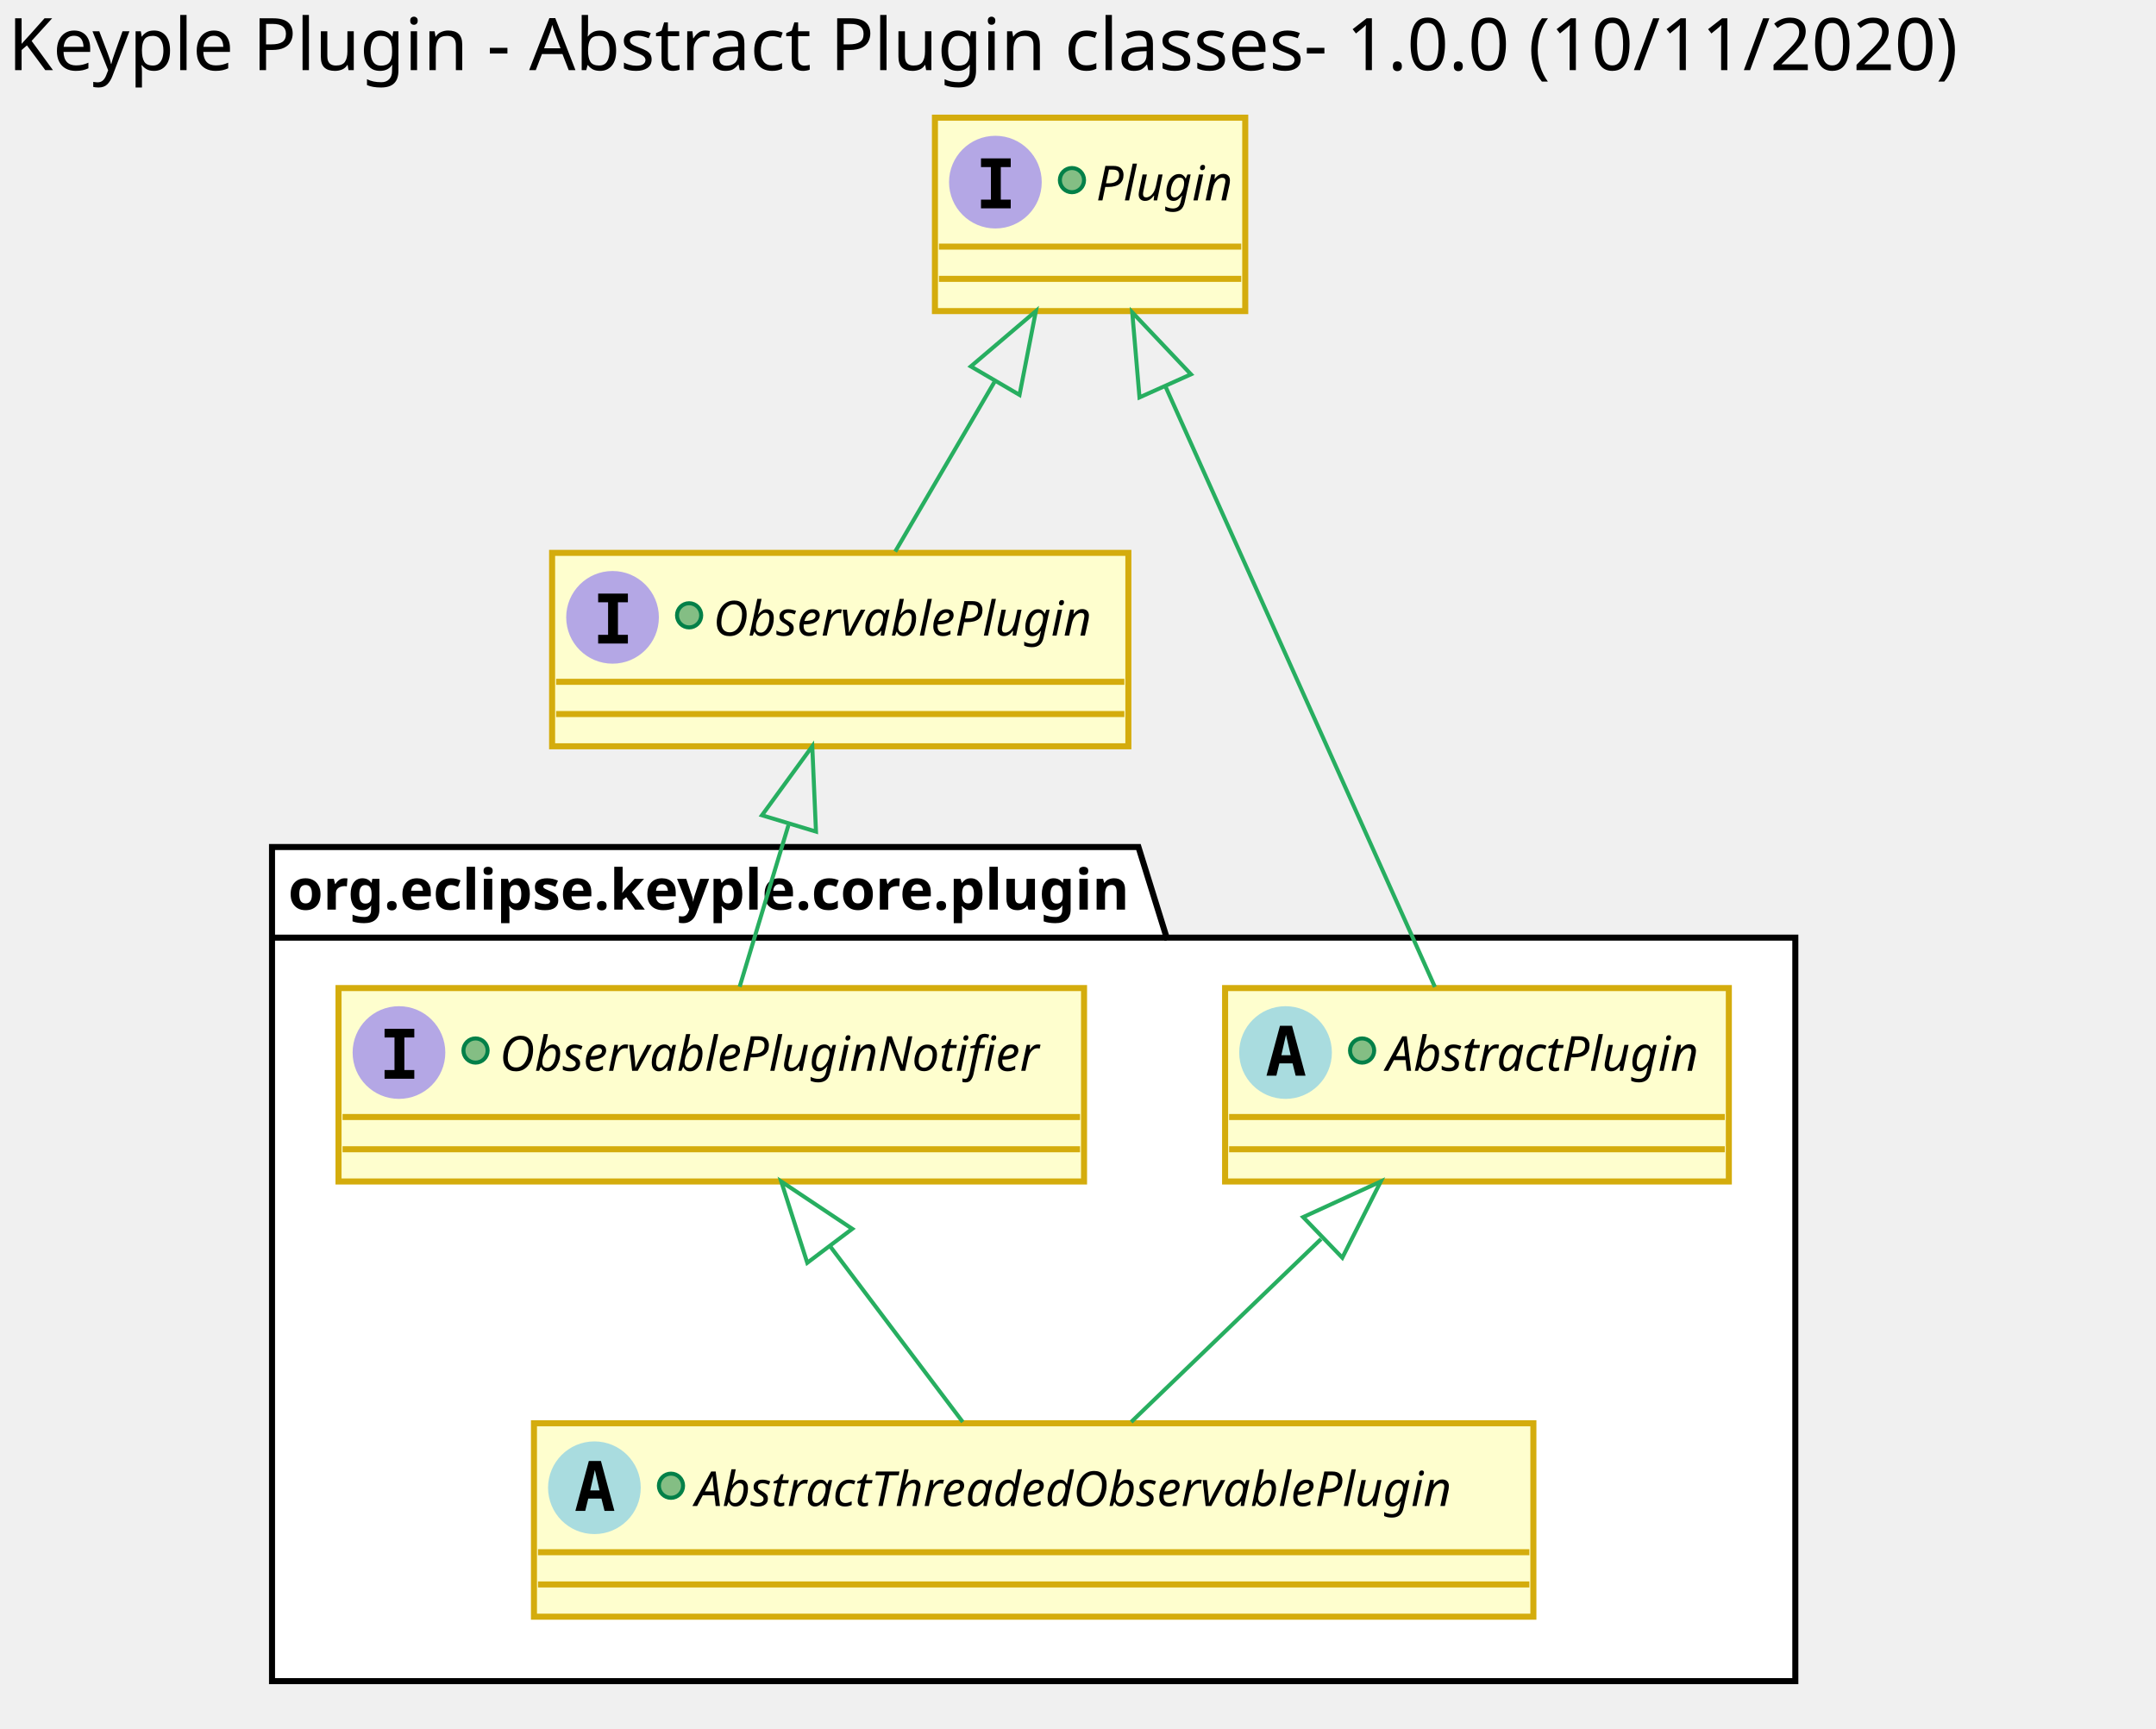
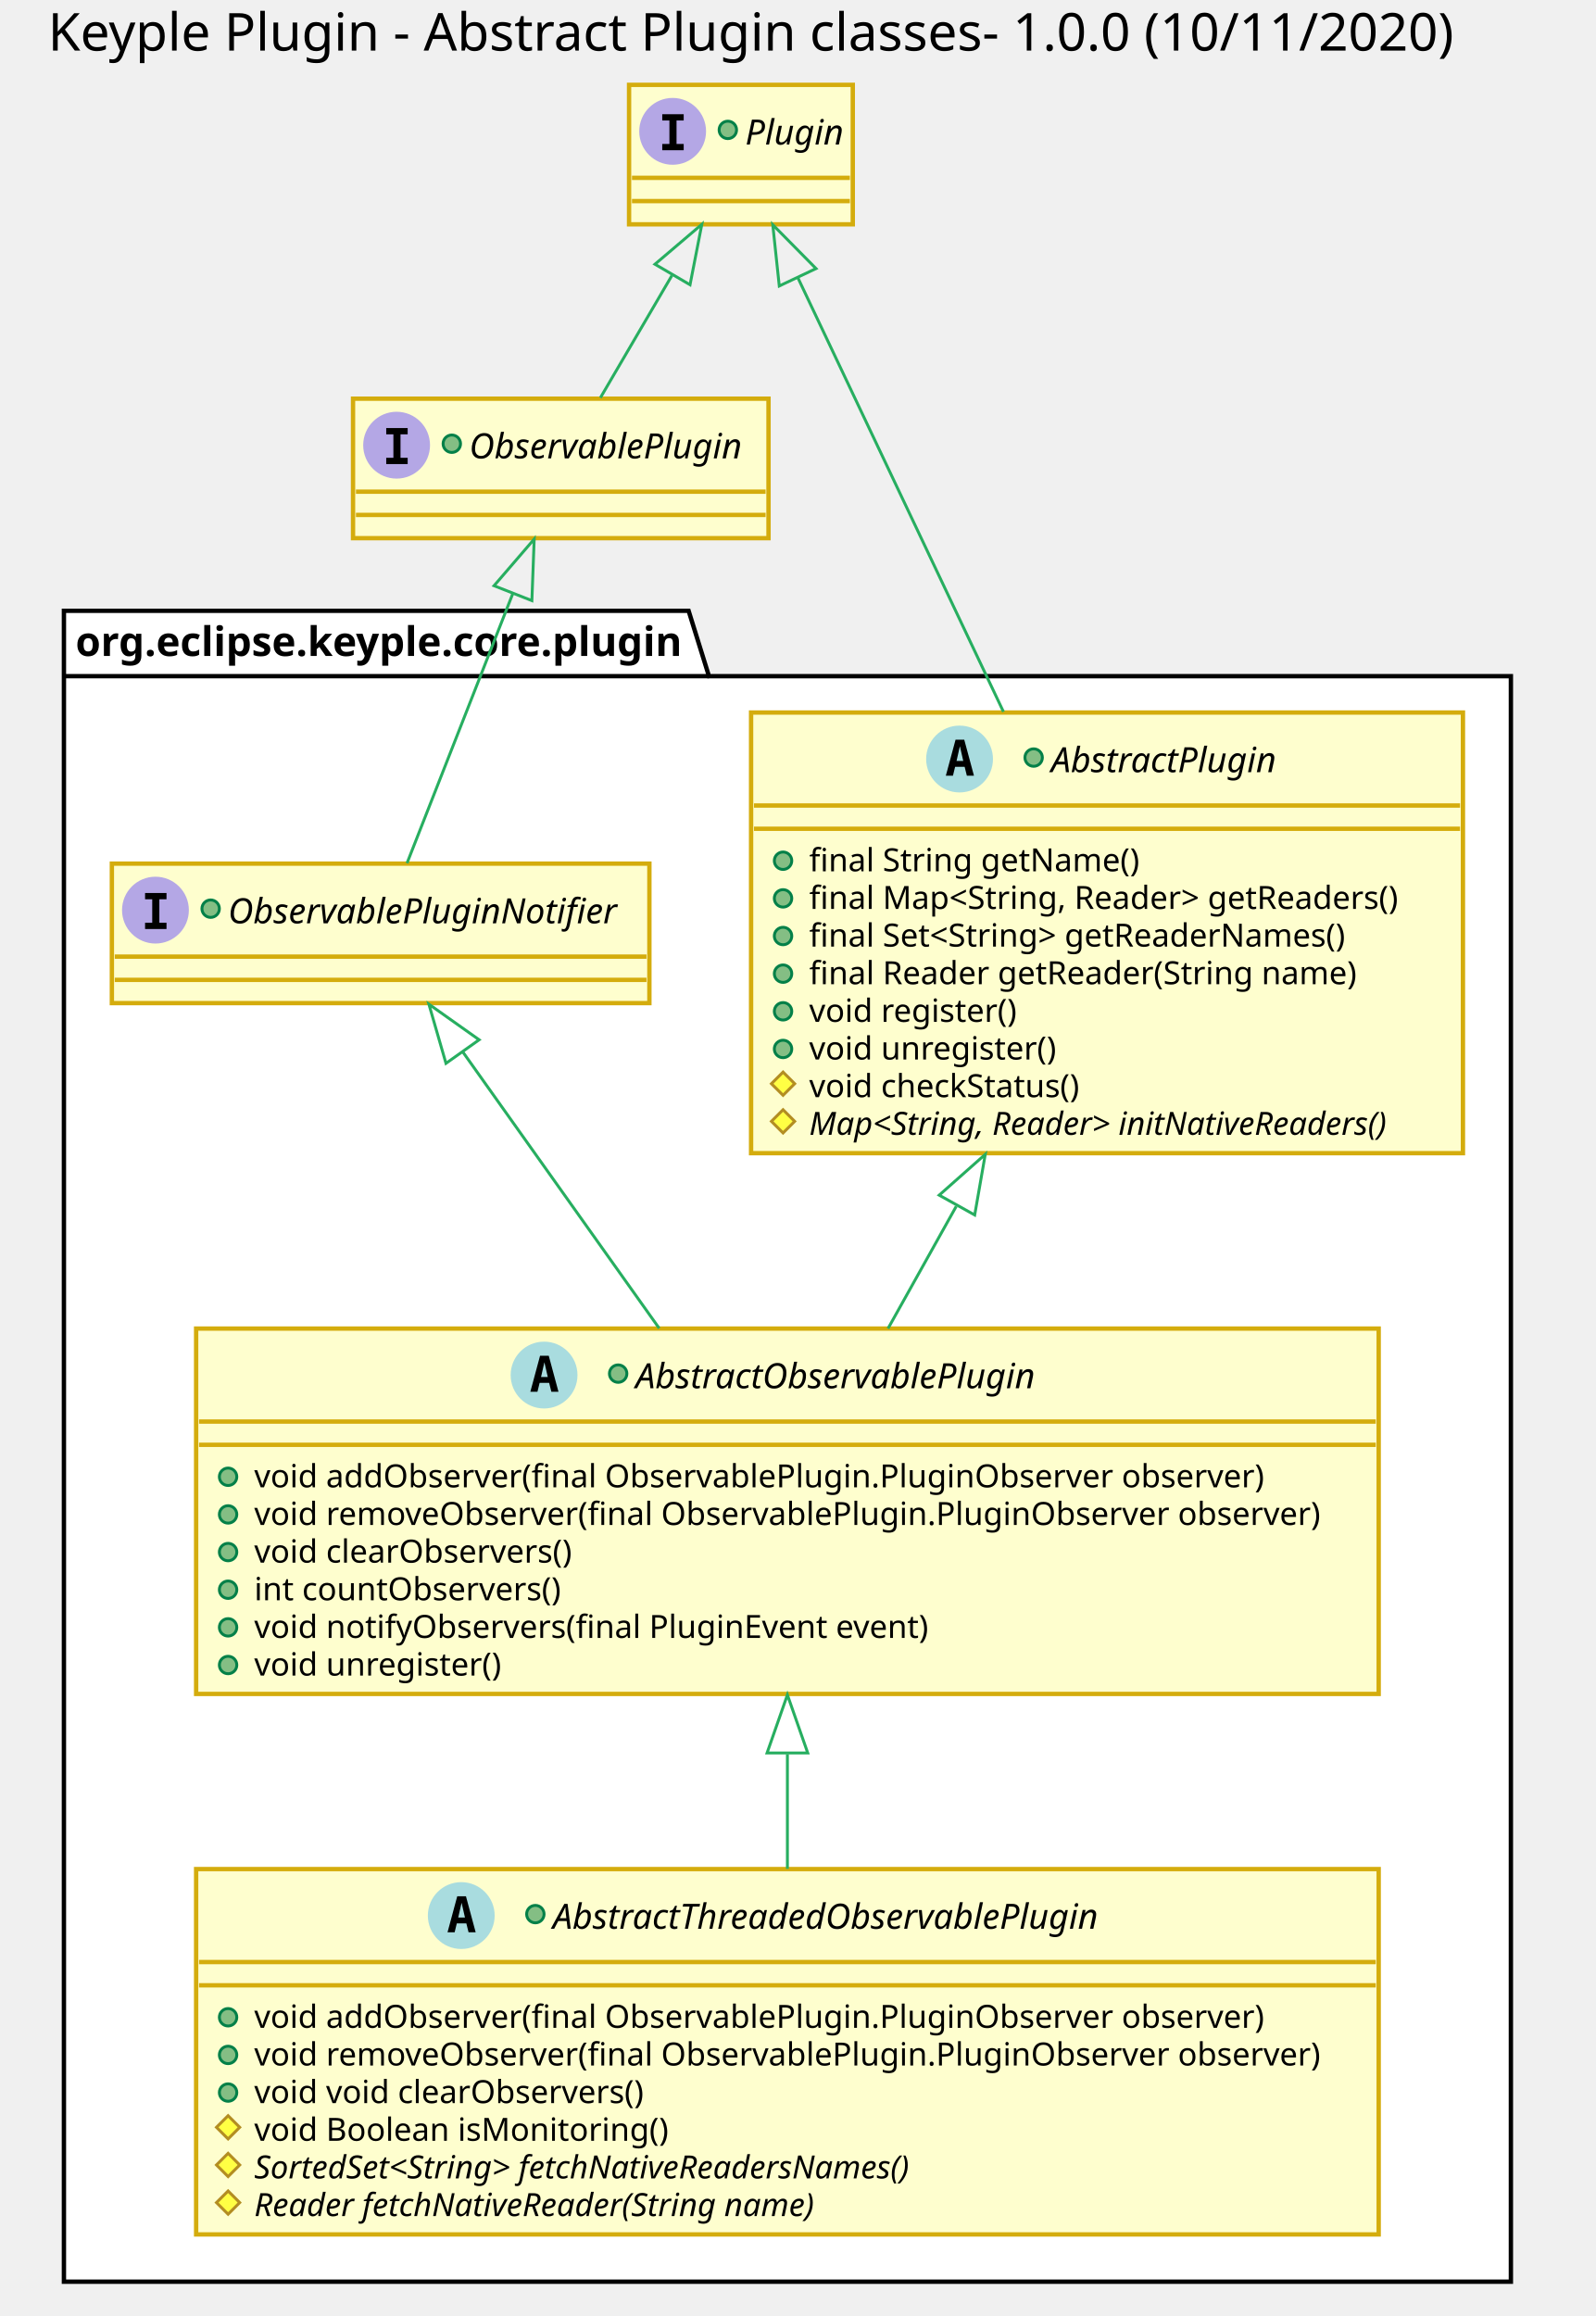
- <svg xmlns="http://www.w3.org/2000/svg" contentScriptType="application/ecmascript" contentStyleType="text/css" height="429px" preserveAspectRatio="none" style="width:535px;height:429px;" version="1.1" viewBox="0 0 535 429" width="535px" zoomAndPan="magnify">
+ <svg xmlns="http://www.w3.org/2000/svg" contentScriptType="application/ecmascript" contentStyleType="text/css" height="797px" preserveAspectRatio="none" style="width:549px;height:797px;" version="1.1" viewBox="0 0 549 797" width="549px" zoomAndPan="magnify">
  <defs />
  <g>
-     <text fill="#000000" font-family="sans-serif" font-size="18" lengthAdjust="spacingAndGlyphs" textLength="521" x="2" y="17.402">Keyple Plugin - Abstract Plugin classes- 1.0.0 (10/11/2020)</text>
-     <polygon fill="#FFFFFF" points="67.5,210.199,282.5,210.199,289.5,232.688,445.5,232.688,445.5,417.199,67.5,417.199,67.5,210.199" style="stroke: #000000; stroke-width: 1.5;" />
-     <line style="stroke: #000000; stroke-width: 1.5;" x1="67.5" x2="289.5" y1="232.688" y2="232.688" />
-     <text fill="#000000" font-family="sans-serif" font-size="14" font-weight="bold" lengthAdjust="spacingAndGlyphs" textLength="209" x="71.5" y="225.734">org.eclipse.keyple.core.plugin</text>
-     <rect fill="#FEFECE" height="48" id="ObservablePluginNotifier" style="stroke: #D4AC0D; stroke-width: 1.5;" width="185" x="84" y="245.199" />
-     <ellipse cx="99" cy="261.199" fill="#B4A7E5" rx="11" ry="11" style="stroke: #B4A7E5; stroke-width: 1.0;" />
-     <path d="M95.428,257.464 L95.428,255.306 L102.807,255.306 L102.807,257.464 L100.342,257.464 L100.342,265.541 L102.807,265.541 L102.807,267.699 L95.428,267.699 L95.428,265.541 L97.893,265.541 L97.893,257.464 Z " />
-     <ellipse cx="118" cy="260.699" fill="#84BE84" rx="3" ry="3" style="stroke: #038048; stroke-width: 1.0;" />
-     <text fill="#000000" font-family="sans-serif" font-size="12" font-style="italic" lengthAdjust="spacingAndGlyphs" textLength="142" x="124" y="265.734">ObservablePluginNotifier</text>
-     <line style="stroke: #D4AC0D; stroke-width: 1.5;" x1="85" x2="268" y1="277.199" y2="277.199" />
-     <line style="stroke: #D4AC0D; stroke-width: 1.5;" x1="85" x2="268" y1="285.199" y2="285.199" />
-     <rect fill="#FEFECE" height="48" id="AbstractPlugin" style="stroke: #D4AC0D; stroke-width: 1.5;" width="125" x="304" y="245.199" />
-     <ellipse cx="319" cy="261.199" fill="#A9DCDF" rx="11" ry="11" style="stroke: #A9DCDF; stroke-width: 1.0;" />
-     <path d="M319.113,256.797 L317.959,261.869 L320.275,261.869 Z M317.619,254.556 L320.616,254.556 L323.961,266.949 L321.512,266.949 L320.748,263.886 L317.47,263.886 L316.723,266.949 L314.274,266.949 Z " />
-     <ellipse cx="338" cy="260.699" fill="#84BE84" rx="3" ry="3" style="stroke: #038048; stroke-width: 1.0;" />
-     <text fill="#000000" font-family="sans-serif" font-size="12" font-style="italic" lengthAdjust="spacingAndGlyphs" textLength="82" x="344" y="265.734">AbstractPlugin</text>
-     <line style="stroke: #D4AC0D; stroke-width: 1.5;" x1="305" x2="428" y1="277.199" y2="277.199" />
-     <line style="stroke: #D4AC0D; stroke-width: 1.5;" x1="305" x2="428" y1="285.199" y2="285.199" />
-     <rect fill="#FEFECE" height="48" id="AbstractThreadedObservablePlugin" style="stroke: #D4AC0D; stroke-width: 1.5;" width="248" x="132.5" y="353.199" />
-     <ellipse cx="147.5" cy="369.199" fill="#A9DCDF" rx="11" ry="11" style="stroke: #A9DCDF; stroke-width: 1.0;" />
-     <path d="M147.613,364.797 L146.459,369.869 L148.775,369.869 Z M146.119,362.556 L149.116,362.556 L152.461,374.949 L150.012,374.949 L149.249,371.886 L145.97,371.886 L145.223,374.949 L142.774,374.949 Z " />
-     <ellipse cx="166.5" cy="368.699" fill="#84BE84" rx="3" ry="3" style="stroke: #038048; stroke-width: 1.0;" />
-     <text fill="#000000" font-family="sans-serif" font-size="12" font-style="italic" lengthAdjust="spacingAndGlyphs" textLength="205" x="172.5" y="373.734">AbstractThreadedObservablePlugin</text>
-     <line style="stroke: #D4AC0D; stroke-width: 1.5;" x1="133.5" x2="379.5" y1="385.199" y2="385.199" />
-     <line style="stroke: #D4AC0D; stroke-width: 1.5;" x1="133.5" x2="379.5" y1="393.199" y2="393.199" />
-     <rect fill="#FEFECE" height="48" id="Plugin" style="stroke: #D4AC0D; stroke-width: 1.5;" width="77" x="232" y="29.199" />
-     <ellipse cx="247" cy="45.199" fill="#B4A7E5" rx="11" ry="11" style="stroke: #B4A7E5; stroke-width: 1.0;" />
-     <path d="M243.428,41.464 L243.428,39.306 L250.807,39.306 L250.807,41.464 L248.342,41.464 L248.342,49.541 L250.807,49.541 L250.807,51.699 L243.428,51.699 L243.428,49.541 L245.893,49.541 L245.893,41.464 Z " />
-     <ellipse cx="266" cy="44.699" fill="#84BE84" rx="3" ry="3" style="stroke: #038048; stroke-width: 1.0;" />
-     <text fill="#000000" font-family="sans-serif" font-size="12" font-style="italic" lengthAdjust="spacingAndGlyphs" textLength="34" x="272" y="49.734">Plugin</text>
-     <line style="stroke: #D4AC0D; stroke-width: 1.5;" x1="233" x2="308" y1="61.199" y2="61.199" />
-     <line style="stroke: #D4AC0D; stroke-width: 1.5;" x1="233" x2="308" y1="69.199" y2="69.199" />
-     <rect fill="#FEFECE" height="48" id="ObservablePlugin" style="stroke: #D4AC0D; stroke-width: 1.5;" width="143" x="137" y="137.199" />
-     <ellipse cx="152" cy="153.199" fill="#B4A7E5" rx="11" ry="11" style="stroke: #B4A7E5; stroke-width: 1.0;" />
-     <path d="M148.428,149.464 L148.428,147.306 L155.807,147.306 L155.807,149.464 L153.342,149.464 L153.342,157.541 L155.807,157.541 L155.807,159.699 L148.428,159.699 L148.428,157.541 L150.893,157.541 L150.893,149.464 Z " />
-     <ellipse cx="171" cy="152.699" fill="#84BE84" rx="3" ry="3" style="stroke: #038048; stroke-width: 1.0;" />
-     <text fill="#000000" font-family="sans-serif" font-size="12" font-style="italic" lengthAdjust="spacingAndGlyphs" textLength="100" x="177" y="157.734">ObservablePlugin</text>
-     <line style="stroke: #D4AC0D; stroke-width: 1.5;" x1="138" x2="279" y1="169.199" y2="169.199" />
-     <line style="stroke: #D4AC0D; stroke-width: 1.5;" x1="138" x2="279" y1="177.199" y2="177.199" />
-     <path d="M289.26,96.029 C309.22,140.499 340.05,209.239 356.06,244.919 " fill="none" id="Plugin&lt;-AbstractPlugin" style="stroke: #27AE60; stroke-width: 1.0;" />
-     <polygon fill="none" points="282.76,98.619,280.96,77.509,295.53,92.889,282.76,98.619" style="stroke: #27AE60; stroke-width: 1.0;" />
-     <path d="M327.81,307.479 C312.13,322.589 294.51,339.579 280.7,352.879 " fill="none" id="AbstractPlugin&lt;-AbstractThreadedObservablePlugin" style="stroke: #27AE60; stroke-width: 1.0;" />
-     <polygon fill="none" points="323.37,302.039,342.63,293.199,333.09,312.119,323.37,302.039" style="stroke: #27AE60; stroke-width: 1.0;" />
-     <path d="M246.75,94.809 C238.42,109.049 229.35,124.549 222.14,136.879 " fill="none" id="Plugin&lt;-ObservablePlugin" style="stroke: #27AE60; stroke-width: 1.0;" />
-     <polygon fill="none" points="240.91,90.929,257.05,77.199,252.99,97.999,240.91,90.929" style="stroke: #27AE60; stroke-width: 1.0;" />
-     <path d="M195.66,204.739 C191.52,218.429 187.1,233.099 183.54,244.879 " fill="none" id="ObservablePlugin&lt;-ObservablePluginNotifier" style="stroke: #27AE60; stroke-width: 1.0;" />
-     <polygon fill="none" points="189.08,202.319,201.56,185.199,202.48,206.369,189.08,202.319" style="stroke: #27AE60; stroke-width: 1.0;" />
-     <path d="M206.07,309.379 C217.1,323.999 229.28,340.129 238.9,352.879 " fill="none" id="ObservablePluginNotifier&lt;-AbstractThreadedObservablePlugin" style="stroke: #27AE60; stroke-width: 1.0;" />
-     <polygon fill="none" points="200.32,313.379,193.86,293.199,211.49,304.949,200.32,313.379" style="stroke: #27AE60; stroke-width: 1.0;" />
+     <text fill="#000000" font-family="sans-serif" font-size="18" lengthAdjust="spacingAndGlyphs" textLength="521" x="16.5" y="17.402">Keyple Plugin - Abstract Plugin classes- 1.0.0 (10/11/2020)</text>
+     <polygon fill="#FFFFFF" points="22,210.199,237,210.199,244,232.688,520,232.688,520,785.199,22,785.199,22,210.199" style="stroke: #000000; stroke-width: 1.5;" />
+     <line style="stroke: #000000; stroke-width: 1.5;" x1="22" x2="244" y1="232.688" y2="232.688" />
+     <text fill="#000000" font-family="sans-serif" font-size="14" font-weight="bold" lengthAdjust="spacingAndGlyphs" textLength="209" x="26" y="225.734">org.eclipse.keyple.core.plugin</text>
+     <rect fill="#FEFECE" height="48" id="ObservablePluginNotifier" style="stroke: #D4AC0D; stroke-width: 1.5;" width="185" x="38.5" y="297.199" />
+     <ellipse cx="53.5" cy="313.199" fill="#B4A7E5" rx="11" ry="11" style="stroke: #B4A7E5; stroke-width: 1.0;" />
+     <path d="M49.928,309.464 L49.928,307.306 L57.307,307.306 L57.307,309.464 L54.842,309.464 L54.842,317.541 L57.307,317.541 L57.307,319.699 L49.928,319.699 L49.928,317.541 L52.393,317.541 L52.393,309.464 Z " />
+     <ellipse cx="72.5" cy="312.699" fill="#84BE84" rx="3" ry="3" style="stroke: #038048; stroke-width: 1.0;" />
+     <text fill="#000000" font-family="sans-serif" font-size="12" font-style="italic" lengthAdjust="spacingAndGlyphs" textLength="142" x="78.5" y="317.734">ObservablePluginNotifier</text>
+     <line style="stroke: #D4AC0D; stroke-width: 1.5;" x1="39.5" x2="222.5" y1="329.199" y2="329.199" />
+     <line style="stroke: #D4AC0D; stroke-width: 1.5;" x1="39.5" x2="222.5" y1="337.199" y2="337.199" />
+     <rect fill="#FEFECE" height="151.641" id="AbstractPlugin" style="stroke: #D4AC0D; stroke-width: 1.5;" width="245" x="258.5" y="245.199" />
+     <ellipse cx="330.25" cy="261.199" fill="#A9DCDF" rx="11" ry="11" style="stroke: #A9DCDF; stroke-width: 1.0;" />
+     <path d="M330.363,256.797 L329.209,261.869 L331.525,261.869 Z M328.869,254.556 L331.866,254.556 L335.211,266.949 L332.762,266.949 L331.998,263.886 L328.72,263.886 L327.973,266.949 L325.524,266.949 Z " />
+     <ellipse cx="355.75" cy="260.699" fill="#84BE84" rx="3" ry="3" style="stroke: #038048; stroke-width: 1.0;" />
+     <text fill="#000000" font-family="sans-serif" font-size="12" font-style="italic" lengthAdjust="spacingAndGlyphs" textLength="82" x="361.75" y="265.734">AbstractPlugin</text>
+     <line style="stroke: #D4AC0D; stroke-width: 1.5;" x1="259.5" x2="502.5" y1="277.199" y2="277.199" />
+     <line style="stroke: #D4AC0D; stroke-width: 1.5;" x1="259.5" x2="502.5" y1="285.199" y2="285.199" />
+     <ellipse cx="269.5" cy="296.199" fill="#84BE84" rx="3" ry="3" style="stroke: #038048; stroke-width: 1.0;" />
+     <text fill="#000000" font-family="sans-serif" font-size="11" lengthAdjust="spacingAndGlyphs" textLength="116" x="278.5" y="299.834">final String getName()</text>
+     <ellipse cx="269.5" cy="309.154" fill="#84BE84" rx="3" ry="3" style="stroke: #038048; stroke-width: 1.0;" />
+     <text fill="#000000" font-family="sans-serif" font-size="11" lengthAdjust="spacingAndGlyphs" textLength="212" x="278.5" y="312.789">final Map&lt;String, Reader&gt; getReaders()</text>
+     <ellipse cx="269.5" cy="322.109" fill="#84BE84" rx="3" ry="3" style="stroke: #038048; stroke-width: 1.0;" />
+     <text fill="#000000" font-family="sans-serif" font-size="11" lengthAdjust="spacingAndGlyphs" textLength="193" x="278.5" y="325.744">final Set&lt;String&gt; getReaderNames()</text>
+     <ellipse cx="269.5" cy="335.065" fill="#84BE84" rx="3" ry="3" style="stroke: #038048; stroke-width: 1.0;" />
+     <text fill="#000000" font-family="sans-serif" font-size="11" lengthAdjust="spacingAndGlyphs" textLength="192" x="278.5" y="338.699">final Reader getReader(String name)</text>
+     <ellipse cx="269.5" cy="348.019" fill="#84BE84" rx="3" ry="3" style="stroke: #038048; stroke-width: 1.0;" />
+     <text fill="#000000" font-family="sans-serif" font-size="11" lengthAdjust="spacingAndGlyphs" textLength="76" x="278.5" y="351.654">void register()</text>
+     <ellipse cx="269.5" cy="360.975" fill="#84BE84" rx="3" ry="3" style="stroke: #038048; stroke-width: 1.0;" />
+     <text fill="#000000" font-family="sans-serif" font-size="11" lengthAdjust="spacingAndGlyphs" textLength="90" x="278.5" y="364.609">void unregister()</text>
+     <polygon fill="#FFFF44" points="269.5,368.93,273.5,372.93,269.5,376.93,265.5,372.93" style="stroke: #B38D22; stroke-width: 1.0;" />
+     <text fill="#000000" font-family="sans-serif" font-size="11" lengthAdjust="spacingAndGlyphs" textLength="98" x="278.5" y="377.565">void checkStatus()</text>
+     <polygon fill="#FFFF44" points="269.5,381.885,273.5,385.885,269.5,389.885,265.5,385.885" style="stroke: #B38D22; stroke-width: 1.0;" />
+     <text fill="#000000" font-family="sans-serif" font-size="11" font-style="italic" lengthAdjust="spacingAndGlyphs" textLength="219" x="278.5" y="390.519">Map&lt;String, Reader&gt; initNativeReaders()</text>
+     <rect fill="#FEFECE" height="125.731" id="AbstractObservablePlugin" style="stroke: #D4AC0D; stroke-width: 1.5;" width="407" x="67.5" y="457.199" />
+     <ellipse cx="187.25" cy="473.199" fill="#A9DCDF" rx="11" ry="11" style="stroke: #A9DCDF; stroke-width: 1.0;" />
+     <path d="M187.363,468.797 L186.209,473.869 L188.525,473.869 Z M185.869,466.556 L188.866,466.556 L192.211,478.949 L189.762,478.949 L188.999,475.886 L185.72,475.886 L184.973,478.949 L182.524,478.949 Z " />
+     <ellipse cx="212.75" cy="472.699" fill="#84BE84" rx="3" ry="3" style="stroke: #038048; stroke-width: 1.0;" />
+     <text fill="#000000" font-family="sans-serif" font-size="12" font-style="italic" lengthAdjust="spacingAndGlyphs" textLength="148" x="218.75" y="477.734">AbstractObservablePlugin</text>
+     <line style="stroke: #D4AC0D; stroke-width: 1.5;" x1="68.5" x2="473.5" y1="489.199" y2="489.199" />
+     <line style="stroke: #D4AC0D; stroke-width: 1.5;" x1="68.5" x2="473.5" y1="497.199" y2="497.199" />
+     <ellipse cx="78.5" cy="508.199" fill="#84BE84" rx="3" ry="3" style="stroke: #038048; stroke-width: 1.0;" />
+     <text fill="#000000" font-family="sans-serif" font-size="11" lengthAdjust="spacingAndGlyphs" textLength="361" x="87.5" y="511.834">void addObserver(final ObservablePlugin.PluginObserver observer)</text>
+     <ellipse cx="78.5" cy="521.154" fill="#84BE84" rx="3" ry="3" style="stroke: #038048; stroke-width: 1.0;" />
+     <text fill="#000000" font-family="sans-serif" font-size="11" lengthAdjust="spacingAndGlyphs" textLength="381" x="87.5" y="524.789">void removeObserver(final ObservablePlugin.PluginObserver observer)</text>
+     <ellipse cx="78.5" cy="534.109" fill="#84BE84" rx="3" ry="3" style="stroke: #038048; stroke-width: 1.0;" />
+     <text fill="#000000" font-family="sans-serif" font-size="11" lengthAdjust="spacingAndGlyphs" textLength="116" x="87.5" y="537.744">void clearObservers()</text>
+     <ellipse cx="78.5" cy="547.064" fill="#84BE84" rx="3" ry="3" style="stroke: #038048; stroke-width: 1.0;" />
+     <text fill="#000000" font-family="sans-serif" font-size="11" lengthAdjust="spacingAndGlyphs" textLength="112" x="87.5" y="550.699">int countObservers()</text>
+     <ellipse cx="78.5" cy="560.019" fill="#84BE84" rx="3" ry="3" style="stroke: #038048; stroke-width: 1.0;" />
+     <text fill="#000000" font-family="sans-serif" font-size="11" lengthAdjust="spacingAndGlyphs" textLength="241" x="87.5" y="563.654">void notifyObservers(final PluginEvent event)</text>
+     <ellipse cx="78.5" cy="572.975" fill="#84BE84" rx="3" ry="3" style="stroke: #038048; stroke-width: 1.0;" />
+     <text fill="#000000" font-family="sans-serif" font-size="11" lengthAdjust="spacingAndGlyphs" textLength="90" x="87.5" y="576.609">void unregister()</text>
+     <rect fill="#FEFECE" height="125.731" id="AbstractThreadedObservablePlugin" style="stroke: #D4AC0D; stroke-width: 1.5;" width="407" x="67.5" y="643.199" />
+     <ellipse cx="158.75" cy="659.199" fill="#A9DCDF" rx="11" ry="11" style="stroke: #A9DCDF; stroke-width: 1.0;" />
+     <path d="M158.863,654.797 L157.709,659.869 L160.025,659.869 Z M157.369,652.556 L160.366,652.556 L163.711,664.949 L161.262,664.949 L160.499,661.886 L157.22,661.886 L156.473,664.949 L154.024,664.949 Z " />
+     <ellipse cx="184.25" cy="658.699" fill="#84BE84" rx="3" ry="3" style="stroke: #038048; stroke-width: 1.0;" />
+     <text fill="#000000" font-family="sans-serif" font-size="12" font-style="italic" lengthAdjust="spacingAndGlyphs" textLength="205" x="190.25" y="663.734">AbstractThreadedObservablePlugin</text>
+     <line style="stroke: #D4AC0D; stroke-width: 1.5;" x1="68.5" x2="473.5" y1="675.199" y2="675.199" />
+     <line style="stroke: #D4AC0D; stroke-width: 1.5;" x1="68.5" x2="473.5" y1="683.199" y2="683.199" />
+     <ellipse cx="78.5" cy="694.199" fill="#84BE84" rx="3" ry="3" style="stroke: #038048; stroke-width: 1.0;" />
+     <text fill="#000000" font-family="sans-serif" font-size="11" lengthAdjust="spacingAndGlyphs" textLength="361" x="87.5" y="697.834">void addObserver(final ObservablePlugin.PluginObserver observer)</text>
+     <ellipse cx="78.5" cy="707.154" fill="#84BE84" rx="3" ry="3" style="stroke: #038048; stroke-width: 1.0;" />
+     <text fill="#000000" font-family="sans-serif" font-size="11" lengthAdjust="spacingAndGlyphs" textLength="381" x="87.5" y="710.789">void removeObserver(final ObservablePlugin.PluginObserver observer)</text>
+     <ellipse cx="78.5" cy="720.109" fill="#84BE84" rx="3" ry="3" style="stroke: #038048; stroke-width: 1.0;" />
+     <text fill="#000000" font-family="sans-serif" font-size="11" lengthAdjust="spacingAndGlyphs" textLength="142" x="87.5" y="723.744">void void clearObservers()</text>
+     <polygon fill="#FFFF44" points="78.5,728.064,82.5,732.064,78.5,736.064,74.5,732.064" style="stroke: #B38D22; stroke-width: 1.0;" />
+     <text fill="#000000" font-family="sans-serif" font-size="11" lengthAdjust="spacingAndGlyphs" textLength="147" x="87.5" y="736.699">void Boolean isMonitoring()</text>
+     <polygon fill="#FFFF44" points="78.5,741.019,82.5,745.019,78.5,749.019,74.5,745.019" style="stroke: #B38D22; stroke-width: 1.0;" />
+     <text fill="#000000" font-family="sans-serif" font-size="11" font-style="italic" lengthAdjust="spacingAndGlyphs" textLength="251" x="87.5" y="749.654">SortedSet&lt;String&gt; fetchNativeReadersNames()</text>
+     <polygon fill="#FFFF44" points="78.5,753.975,82.5,757.975,78.5,761.975,74.5,757.975" style="stroke: #B38D22; stroke-width: 1.0;" />
+     <text fill="#000000" font-family="sans-serif" font-size="11" font-style="italic" lengthAdjust="spacingAndGlyphs" textLength="209" x="87.5" y="762.609">Reader fetchNativeReader(String name)</text>
+     <rect fill="#FEFECE" height="48" id="Plugin" style="stroke: #D4AC0D; stroke-width: 1.5;" width="77" x="216.5" y="29.199" />
+     <ellipse cx="231.5" cy="45.199" fill="#B4A7E5" rx="11" ry="11" style="stroke: #B4A7E5; stroke-width: 1.0;" />
+     <path d="M227.928,41.464 L227.928,39.306 L235.307,39.306 L235.307,41.464 L232.842,41.464 L232.842,49.541 L235.307,49.541 L235.307,51.699 L227.928,51.699 L227.928,49.541 L230.393,49.541 L230.393,41.464 Z " />
+     <ellipse cx="250.5" cy="44.699" fill="#84BE84" rx="3" ry="3" style="stroke: #038048; stroke-width: 1.0;" />
+     <text fill="#000000" font-family="sans-serif" font-size="12" font-style="italic" lengthAdjust="spacingAndGlyphs" textLength="34" x="256.5" y="49.734">Plugin</text>
+     <line style="stroke: #D4AC0D; stroke-width: 1.5;" x1="217.5" x2="292.5" y1="61.199" y2="61.199" />
+     <line style="stroke: #D4AC0D; stroke-width: 1.5;" x1="217.5" x2="292.5" y1="69.199" y2="69.199" />
+     <rect fill="#FEFECE" height="48" id="ObservablePlugin" style="stroke: #D4AC0D; stroke-width: 1.5;" width="143" x="121.5" y="137.199" />
+     <ellipse cx="136.5" cy="153.199" fill="#B4A7E5" rx="11" ry="11" style="stroke: #B4A7E5; stroke-width: 1.0;" />
+     <path d="M132.928,149.464 L132.928,147.306 L140.307,147.306 L140.307,149.464 L137.842,149.464 L137.842,157.541 L140.307,157.541 L140.307,159.699 L132.928,159.699 L132.928,157.541 L135.393,157.541 L135.393,149.464 Z " />
+     <ellipse cx="155.5" cy="152.699" fill="#84BE84" rx="3" ry="3" style="stroke: #038048; stroke-width: 1.0;" />
+     <text fill="#000000" font-family="sans-serif" font-size="12" font-style="italic" lengthAdjust="spacingAndGlyphs" textLength="100" x="161.5" y="157.734">ObservablePlugin</text>
+     <line style="stroke: #D4AC0D; stroke-width: 1.5;" x1="122.5" x2="263.5" y1="169.199" y2="169.199" />
+     <line style="stroke: #D4AC0D; stroke-width: 1.5;" x1="122.5" x2="263.5" y1="177.199" y2="177.199" />
+     <path d="M274.58,95.529 C293.43,135.339 322.4,196.489 345.36,244.949 " fill="none" id="Plugin&lt;-AbstractPlugin" style="stroke: #27AE60; stroke-width: 1.0;" />
+     <polygon fill="none" points="268.2,98.409,265.96,77.339,280.85,92.419,268.2,98.409" style="stroke: #27AE60; stroke-width: 1.0;" />
+     <path d="M329.11,415.129 C321.15,429.389 313.1,443.809 305.63,457.179 " fill="none" id="AbstractPlugin&lt;-AbstractObservablePlugin" style="stroke: #27AE60; stroke-width: 1.0;" />
+     <polygon fill="none" points="323.24,411.289,339.1,397.239,335.46,418.109,323.24,411.289" style="stroke: #27AE60; stroke-width: 1.0;" />
+     <path d="M271,603.679 C271,616.929 271,630.449 271,643.119 " fill="none" id="AbstractObservablePlugin&lt;-AbstractThreadedObservablePlugin" style="stroke: #27AE60; stroke-width: 1.0;" />
+     <polygon fill="none" points="264,603.239,271,583.239,278,603.239,264,603.239" style="stroke: #27AE60; stroke-width: 1.0;" />
+     <path d="M231.25,94.809 C222.92,109.049 213.85,124.549 206.64,136.879 " fill="none" id="Plugin&lt;-ObservablePlugin" style="stroke: #27AE60; stroke-width: 1.0;" />
+     <polygon fill="none" points="225.41,90.929,241.55,77.199,237.49,97.999,225.41,90.929" style="stroke: #27AE60; stroke-width: 1.0;" />
+     <path d="M176.45,204.369 C164.79,234.089 149.61,272.769 140.08,297.049 " fill="none" id="ObservablePlugin&lt;-ObservablePluginNotifier" style="stroke: #27AE60; stroke-width: 1.0;" />
+     <polygon fill="none" points="170.03,201.569,183.85,185.509,183.06,206.689,170.03,201.569" style="stroke: #27AE60; stroke-width: 1.0;" />
+     <path d="M159.27,361.979 C178.65,389.249 204.76,425.989 226.87,457.099 " fill="none" id="ObservablePluginNotifier&lt;-AbstractObservablePlugin" style="stroke: #27AE60; stroke-width: 1.0;" />
+     <polygon fill="none" points="153.49,365.929,147.61,345.569,164.9,357.819,153.49,365.929" style="stroke: #27AE60; stroke-width: 1.0;" />
  </g>
</svg>
